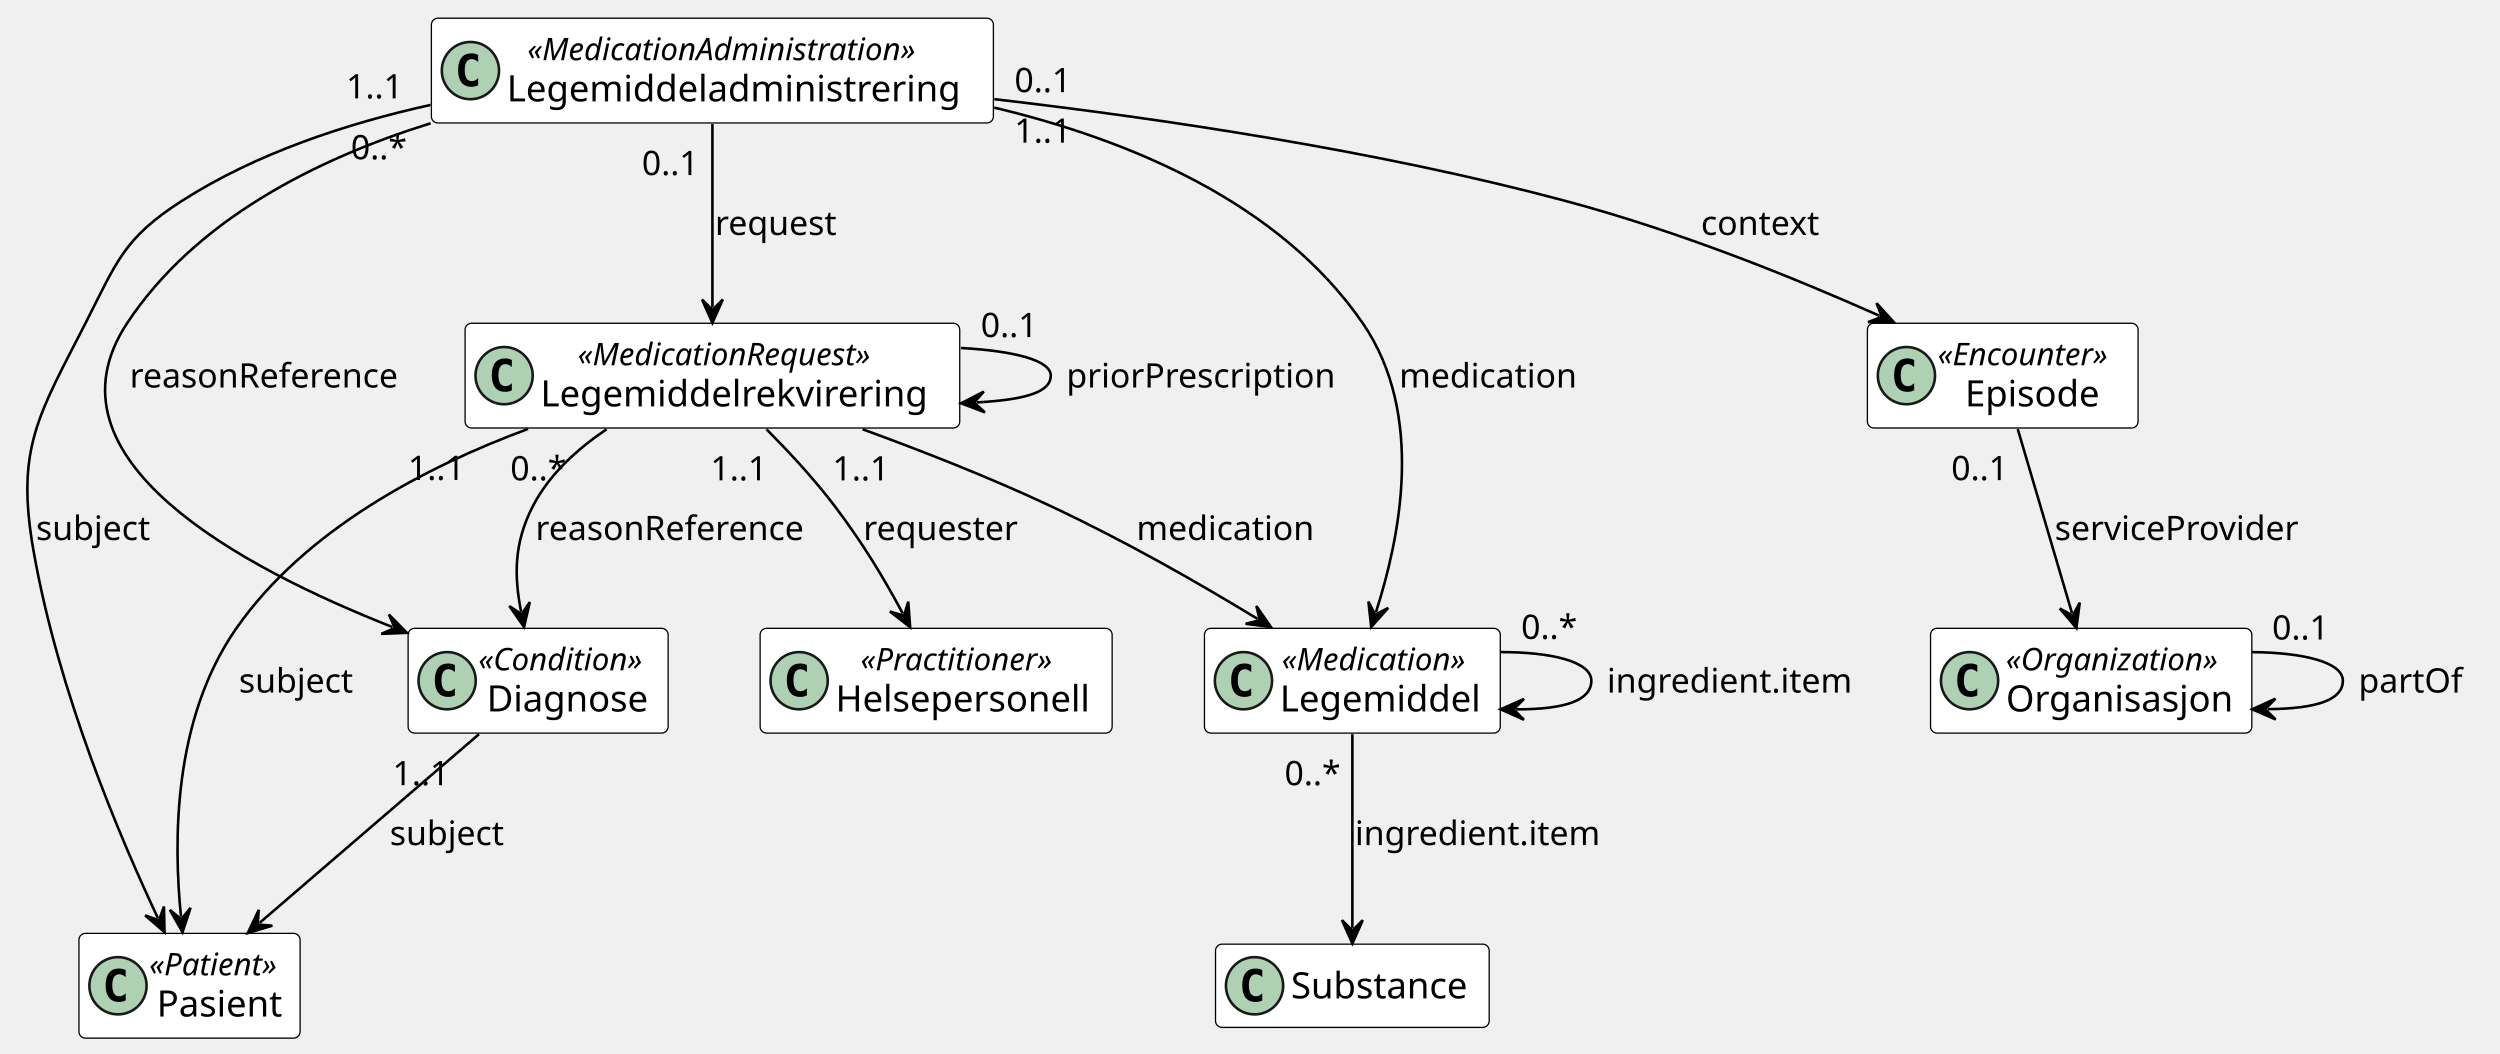
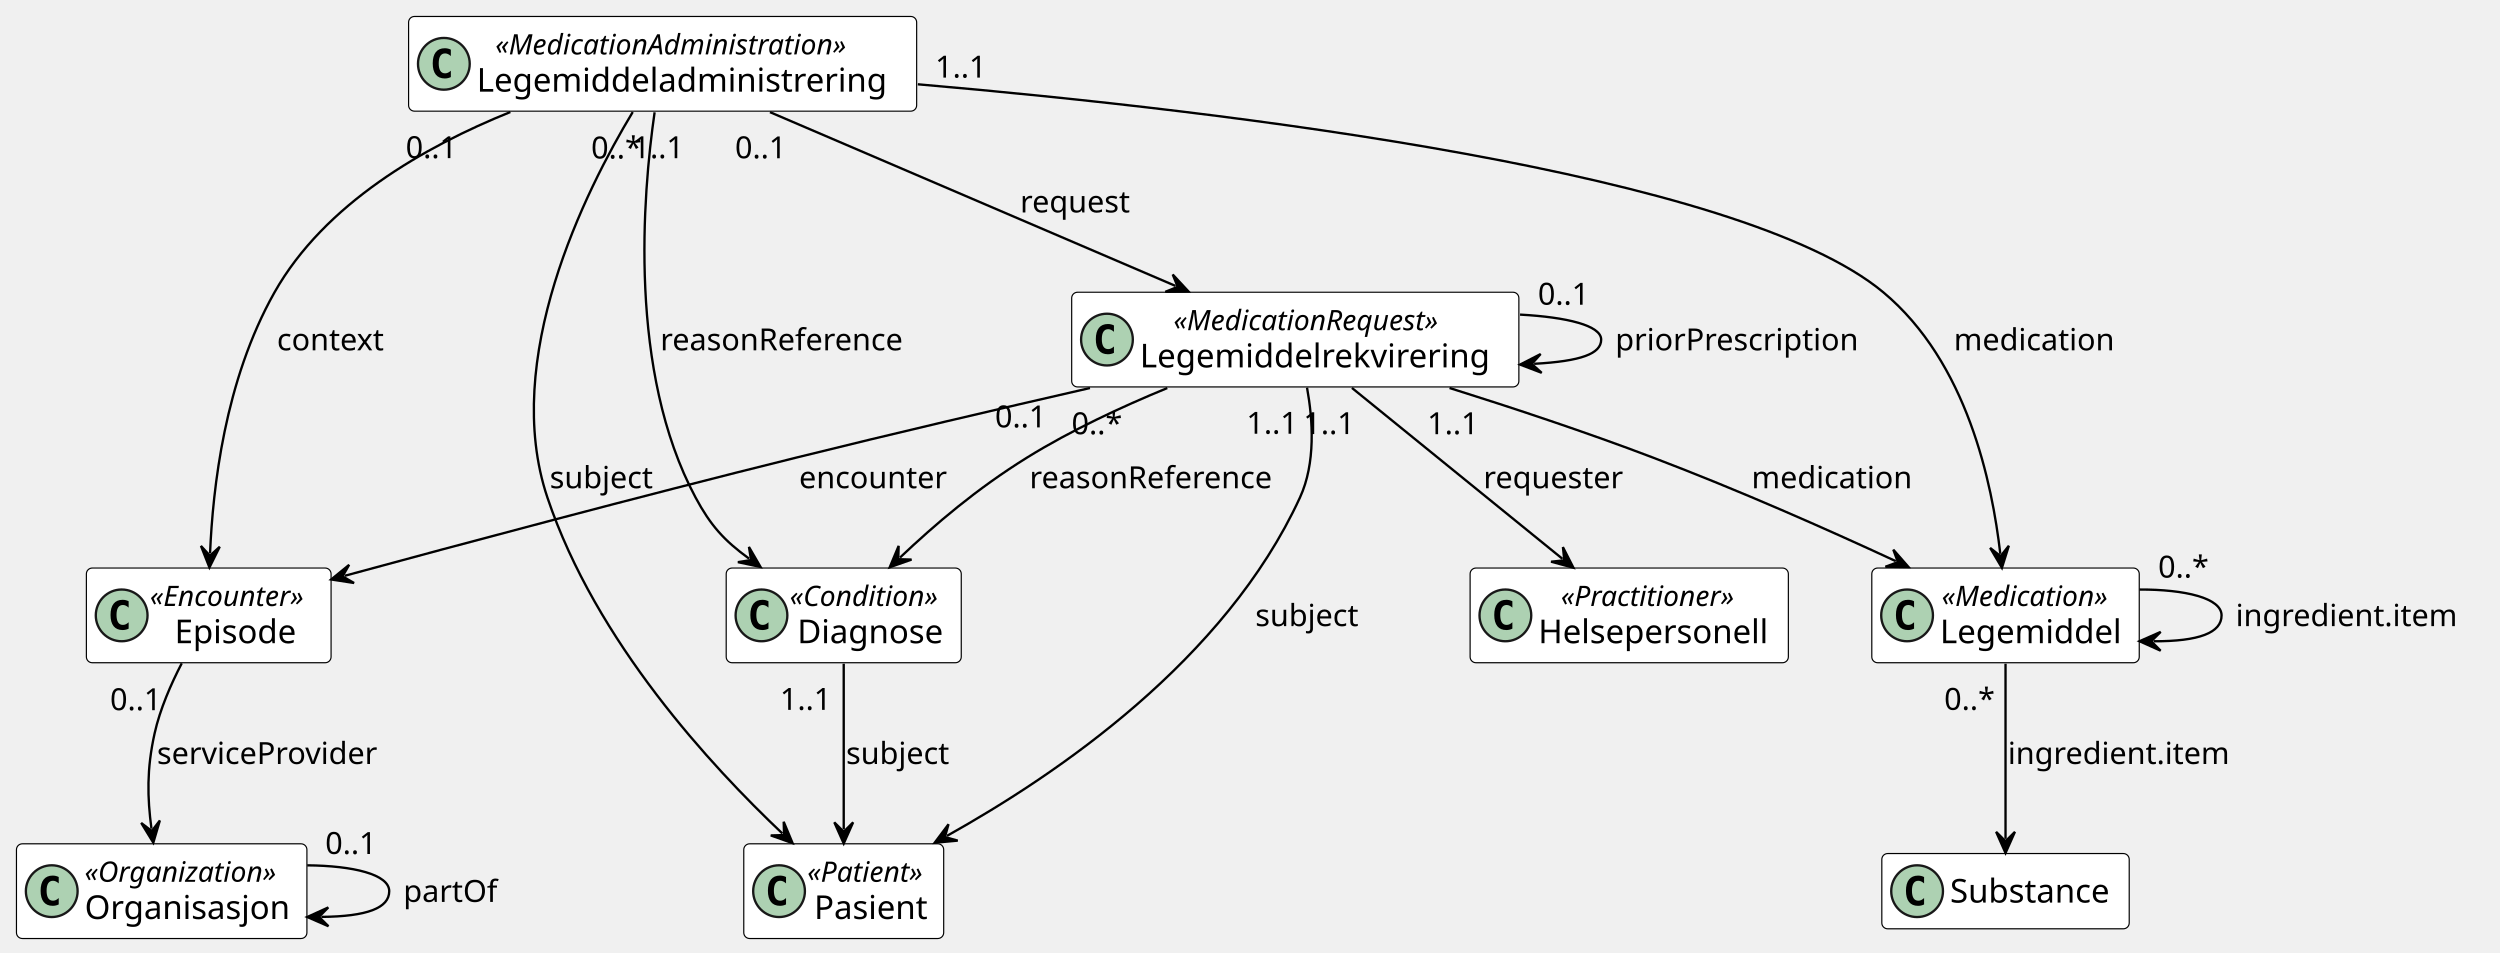
- <svg xmlns="http://www.w3.org/2000/svg" contentStyleType="text/css" data-diagram-type="CLASS" height="405px" preserveAspectRatio="none" style="width:961px;height:405px;background:#FFFFFF;" version="1.1" viewBox="0 0 961 405" width="961px" zoomAndPan="magnify">
+ <svg xmlns="http://www.w3.org/2000/svg" contentStyleType="text/css" data-diagram-type="CLASS" height="405px" preserveAspectRatio="none" style="width:1063px;height:405px;background:#FFFFFF;" version="1.1" viewBox="0 0 1063 405" width="1063px" zoomAndPan="magnify">
  <defs />
  <g>
    <g class="entity" data-entity="Diagnose" data-source-line="8" data-uid="ent0002" id="entity_Diagnose">
-       <rect fill="#FFFFFF" height="40.266" rx="2.5" ry="2.5" style="stroke:#000000;stroke-width:0.5;" width="99.947" x="156.88" y="241.53" />
-       <ellipse cx="171.88" cy="261.663" fill="#ADD1B2" rx="11" ry="11" style="stroke:#181818;stroke-width:1;" />
-       <path d="M174.849,267.303 Q174.271,267.6 173.63,267.741 Q172.989,267.897 172.286,267.897 Q169.786,267.897 168.458,266.257 Q167.146,264.6 167.146,261.475 Q167.146,258.35 168.458,256.694 Q169.786,255.038 172.286,255.038 Q172.989,255.038 173.63,255.194 Q174.286,255.35 174.849,255.647 L174.849,258.366 Q174.224,257.788 173.63,257.522 Q173.036,257.241 172.411,257.241 Q171.067,257.241 170.38,258.319 Q169.692,259.382 169.692,261.475 Q169.692,263.569 170.38,264.647 Q171.067,265.71 172.411,265.71 Q173.036,265.71 173.63,265.444 Q174.224,265.163 174.849,264.585 L174.849,267.303 Z " fill="#000000" />
-       <text fill="#000000" font-family="sans-serif" font-size="12" font-style="italic" lengthAdjust="spacing" textLength="71.947" x="183.88" y="257.669">«Condition»</text>
-       <text fill="#000000" font-family="sans-serif" font-size="14" lengthAdjust="spacing" textLength="65.481" x="187.113" y="273.494">Diagnose</text>
+       <rect fill="#FFFFFF" height="40.266" rx="2.5" ry="2.5" style="stroke:#000000;stroke-width:0.5;" width="99.947" x="308.78" y="241.53" />
+       <ellipse cx="323.78" cy="261.663" fill="#ADD1B2" rx="11" ry="11" style="stroke:#181818;stroke-width:1;" />
+       <path d="M326.749,267.303 Q326.171,267.6 325.53,267.741 Q324.889,267.897 324.186,267.897 Q321.686,267.897 320.358,266.257 Q319.046,264.6 319.046,261.475 Q319.046,258.35 320.358,256.694 Q321.686,255.038 324.186,255.038 Q324.889,255.038 325.53,255.194 Q326.186,255.35 326.749,255.647 L326.749,258.366 Q326.124,257.788 325.53,257.522 Q324.936,257.241 324.311,257.241 Q322.967,257.241 322.28,258.319 Q321.592,259.382 321.592,261.475 Q321.592,263.569 322.28,264.647 Q322.967,265.71 324.311,265.71 Q324.936,265.71 325.53,265.444 Q326.124,265.163 326.749,264.585 L326.749,267.303 Z " fill="#000000" />
+       <text fill="#000000" font-family="sans-serif" font-size="12" font-style="italic" lengthAdjust="spacing" textLength="71.947" x="335.78" y="257.669">«Condition»</text>
+       <text fill="#000000" font-family="sans-serif" font-size="14" lengthAdjust="spacing" textLength="65.481" x="339.013" y="273.494">Diagnose</text>
    </g>
    <g class="entity" data-entity="Episode" data-source-line="9" data-uid="ent0003" id="entity_Episode">
-       <rect fill="#FFFFFF" height="40.266" rx="2.5" ry="2.5" style="stroke:#000000;stroke-width:0.5;" width="104.043" x="717.83" y="124.26" />
-       <ellipse cx="732.83" cy="144.393" fill="#ADD1B2" rx="11" ry="11" style="stroke:#181818;stroke-width:1;" />
-       <path d="M735.799,150.033 Q735.221,150.33 734.58,150.471 Q733.939,150.627 733.236,150.627 Q730.736,150.627 729.408,148.987 Q728.096,147.33 728.096,144.205 Q728.096,141.08 729.408,139.424 Q730.736,137.768 733.236,137.768 Q733.939,137.768 734.58,137.924 Q735.236,138.08 735.799,138.377 L735.799,141.096 Q735.174,140.518 734.58,140.252 Q733.986,139.971 733.361,139.971 Q732.018,139.971 731.33,141.049 Q730.643,142.112 730.643,144.205 Q730.643,146.299 731.33,147.377 Q732.018,148.44 733.361,148.44 Q733.986,148.44 734.58,148.174 Q735.174,147.893 735.799,147.315 L735.799,150.033 Z " fill="#000000" />
-       <text fill="#000000" font-family="sans-serif" font-size="12" font-style="italic" lengthAdjust="spacing" textLength="76.043" x="744.83" y="140.399">«Encounter»</text>
-       <text fill="#000000" font-family="sans-serif" font-size="14" lengthAdjust="spacing" textLength="54.981" x="755.361" y="156.224">Episode</text>
+       <rect fill="#FFFFFF" height="40.266" rx="2.5" ry="2.5" style="stroke:#000000;stroke-width:0.5;" width="104.043" x="36.73" y="241.53" />
+       <ellipse cx="51.73" cy="261.663" fill="#ADD1B2" rx="11" ry="11" style="stroke:#181818;stroke-width:1;" />
+       <path d="M54.699,267.303 Q54.121,267.6 53.48,267.741 Q52.839,267.897 52.136,267.897 Q49.636,267.897 48.308,266.257 Q46.996,264.6 46.996,261.475 Q46.996,258.35 48.308,256.694 Q49.636,255.038 52.136,255.038 Q52.839,255.038 53.48,255.194 Q54.136,255.35 54.699,255.647 L54.699,258.366 Q54.074,257.788 53.48,257.522 Q52.886,257.241 52.261,257.241 Q50.917,257.241 50.23,258.319 Q49.542,259.382 49.542,261.475 Q49.542,263.569 50.23,264.647 Q50.917,265.71 52.261,265.71 Q52.886,265.71 53.48,265.444 Q54.074,265.163 54.699,264.585 L54.699,267.303 Z " fill="#000000" />
+       <text fill="#000000" font-family="sans-serif" font-size="12" font-style="italic" lengthAdjust="spacing" textLength="76.043" x="63.73" y="257.669">«Encounter»</text>
+       <text fill="#000000" font-family="sans-serif" font-size="14" lengthAdjust="spacing" textLength="54.981" x="74.261" y="273.494">Episode</text>
    </g>
    <g class="entity" data-entity="Helsepersonell" data-source-line="10" data-uid="ent0004" id="entity_Helsepersonell">
-       <rect fill="#FFFFFF" height="40.266" rx="2.5" ry="2.5" style="stroke:#000000;stroke-width:0.5;" width="135.318" x="292.19" y="241.53" />
-       <ellipse cx="307.19" cy="261.663" fill="#ADD1B2" rx="11" ry="11" style="stroke:#181818;stroke-width:1;" />
-       <path d="M310.159,267.303 Q309.581,267.6 308.94,267.741 Q308.299,267.897 307.596,267.897 Q305.096,267.897 303.768,266.257 Q302.456,264.6 302.456,261.475 Q302.456,258.35 303.768,256.694 Q305.096,255.038 307.596,255.038 Q308.299,255.038 308.94,255.194 Q309.596,255.35 310.159,255.647 L310.159,258.366 Q309.534,257.788 308.94,257.522 Q308.346,257.241 307.721,257.241 Q306.377,257.241 305.69,258.319 Q305.002,259.382 305.002,261.475 Q305.002,263.569 305.69,264.647 Q306.377,265.71 307.721,265.71 Q308.346,265.71 308.94,265.444 Q309.534,265.163 310.159,264.585 L310.159,267.303 Z " fill="#000000" />
-       <text fill="#000000" font-family="sans-serif" font-size="12" font-style="italic" lengthAdjust="spacing" textLength="84.147" x="330.776" y="257.669">«Practitioner»</text>
-       <text fill="#000000" font-family="sans-serif" font-size="14" lengthAdjust="spacing" textLength="103.318" x="321.19" y="273.494">Helsepersonell</text>
+       <rect fill="#FFFFFF" height="40.266" rx="2.5" ry="2.5" style="stroke:#000000;stroke-width:0.5;" width="135.318" x="625.09" y="241.53" />
+       <ellipse cx="640.09" cy="261.663" fill="#ADD1B2" rx="11" ry="11" style="stroke:#181818;stroke-width:1;" />
+       <path d="M643.059,267.303 Q642.481,267.6 641.84,267.741 Q641.199,267.897 640.496,267.897 Q637.996,267.897 636.668,266.257 Q635.356,264.6 635.356,261.475 Q635.356,258.35 636.668,256.694 Q637.996,255.038 640.496,255.038 Q641.199,255.038 641.84,255.194 Q642.496,255.35 643.059,255.647 L643.059,258.366 Q642.434,257.788 641.84,257.522 Q641.246,257.241 640.621,257.241 Q639.278,257.241 638.59,258.319 Q637.903,259.382 637.903,261.475 Q637.903,263.569 638.59,264.647 Q639.278,265.71 640.621,265.71 Q641.246,265.71 641.84,265.444 Q642.434,265.163 643.059,264.585 L643.059,267.303 Z " fill="#000000" />
+       <text fill="#000000" font-family="sans-serif" font-size="12" font-style="italic" lengthAdjust="spacing" textLength="84.147" x="663.676" y="257.669">«Practitioner»</text>
+       <text fill="#000000" font-family="sans-serif" font-size="14" lengthAdjust="spacing" textLength="103.318" x="654.09" y="273.494">Helsepersonell</text>
    </g>
    <g class="entity" data-entity="Legemiddel" data-source-line="11" data-uid="ent0005" id="entity_Legemiddel">
-       <rect fill="#FFFFFF" height="40.266" rx="2.5" ry="2.5" style="stroke:#000000;stroke-width:0.5;" width="113.717" x="462.99" y="241.53" />
-       <ellipse cx="477.99" cy="261.663" fill="#ADD1B2" rx="11" ry="11" style="stroke:#181818;stroke-width:1;" />
-       <path d="M480.959,267.303 Q480.381,267.6 479.74,267.741 Q479.099,267.897 478.396,267.897 Q475.896,267.897 474.568,266.257 Q473.256,264.6 473.256,261.475 Q473.256,258.35 474.568,256.694 Q475.896,255.038 478.396,255.038 Q479.099,255.038 479.74,255.194 Q480.396,255.35 480.959,255.647 L480.959,258.366 Q480.334,257.788 479.74,257.522 Q479.146,257.241 478.521,257.241 Q477.178,257.241 476.49,258.319 Q475.803,259.382 475.803,261.475 Q475.803,263.569 476.49,264.647 Q477.178,265.71 478.521,265.71 Q479.146,265.71 479.74,265.444 Q480.334,265.163 480.959,264.585 L480.959,267.303 Z " fill="#000000" />
-       <text fill="#000000" font-family="sans-serif" font-size="12" font-style="italic" lengthAdjust="spacing" textLength="80.309" x="492.694" y="257.669">«Medication»</text>
-       <text fill="#000000" font-family="sans-serif" font-size="14" lengthAdjust="spacing" textLength="81.717" x="491.99" y="273.494">Legemiddel</text>
+       <rect fill="#FFFFFF" height="40.266" rx="2.5" ry="2.5" style="stroke:#000000;stroke-width:0.5;" width="113.717" x="795.89" y="241.53" />
+       <ellipse cx="810.89" cy="261.663" fill="#ADD1B2" rx="11" ry="11" style="stroke:#181818;stroke-width:1;" />
+       <path d="M813.859,267.303 Q813.281,267.6 812.64,267.741 Q811.999,267.897 811.296,267.897 Q808.796,267.897 807.468,266.257 Q806.156,264.6 806.156,261.475 Q806.156,258.35 807.468,256.694 Q808.796,255.038 811.296,255.038 Q811.999,255.038 812.64,255.194 Q813.296,255.35 813.859,255.647 L813.859,258.366 Q813.234,257.788 812.64,257.522 Q812.046,257.241 811.421,257.241 Q810.077,257.241 809.39,258.319 Q808.702,259.382 808.702,261.475 Q808.702,263.569 809.39,264.647 Q810.077,265.71 811.421,265.71 Q812.046,265.71 812.64,265.444 Q813.234,265.163 813.859,264.585 L813.859,267.303 Z " fill="#000000" />
+       <text fill="#000000" font-family="sans-serif" font-size="12" font-style="italic" lengthAdjust="spacing" textLength="80.309" x="825.594" y="257.669">«Medication»</text>
+       <text fill="#000000" font-family="sans-serif" font-size="14" lengthAdjust="spacing" textLength="81.717" x="824.89" y="273.494">Legemiddel</text>
    </g>
    <g class="entity" data-entity="Legemiddeladministrering" data-source-line="12" data-uid="ent0006" id="entity_Legemiddeladministrering">
-       <rect fill="#FFFFFF" height="40.266" rx="2.5" ry="2.5" style="stroke:#000000;stroke-width:0.5;" width="216.03" x="165.83" y="7" />
-       <ellipse cx="180.83" cy="27.133" fill="#ADD1B2" rx="11" ry="11" style="stroke:#181818;stroke-width:1;" />
-       <path d="M183.799,32.773 Q183.221,33.07 182.58,33.211 Q181.939,33.367 181.236,33.367 Q178.736,33.367 177.408,31.727 Q176.096,30.07 176.096,26.945 Q176.096,23.82 177.408,22.164 Q178.736,20.508 181.236,20.508 Q181.939,20.508 182.58,20.664 Q183.236,20.82 183.799,21.117 L183.799,23.836 Q183.174,23.258 182.58,22.992 Q181.986,22.711 181.361,22.711 Q180.018,22.711 179.33,23.789 Q178.643,24.852 178.643,26.945 Q178.643,29.039 179.33,30.117 Q180.018,31.18 181.361,31.18 Q181.986,31.18 182.58,30.914 Q183.174,30.633 183.799,30.055 L183.799,32.773 Z " fill="#000000" />
-       <text fill="#000000" font-family="sans-serif" font-size="12" font-style="italic" lengthAdjust="spacing" textLength="168.328" x="202.681" y="23.139">«MedicationAdministration»</text>
-       <text fill="#000000" font-family="sans-serif" font-size="14" lengthAdjust="spacing" textLength="184.03" x="194.83" y="38.964">Legemiddeladministrering</text>
+       <rect fill="#FFFFFF" height="40.266" rx="2.5" ry="2.5" style="stroke:#000000;stroke-width:0.5;" width="216.03" x="173.73" y="7" />
+       <ellipse cx="188.73" cy="27.133" fill="#ADD1B2" rx="11" ry="11" style="stroke:#181818;stroke-width:1;" />
+       <path d="M191.699,32.773 Q191.121,33.07 190.48,33.211 Q189.839,33.367 189.136,33.367 Q186.636,33.367 185.308,31.727 Q183.996,30.07 183.996,26.945 Q183.996,23.82 185.308,22.164 Q186.636,20.508 189.136,20.508 Q189.839,20.508 190.48,20.664 Q191.136,20.82 191.699,21.117 L191.699,23.836 Q191.074,23.258 190.48,22.992 Q189.886,22.711 189.261,22.711 Q187.917,22.711 187.23,23.789 Q186.542,24.852 186.542,26.945 Q186.542,29.039 187.23,30.117 Q187.917,31.18 189.261,31.18 Q189.886,31.18 190.48,30.914 Q191.074,30.633 191.699,30.055 L191.699,32.773 Z " fill="#000000" />
+       <text fill="#000000" font-family="sans-serif" font-size="12" font-style="italic" lengthAdjust="spacing" textLength="168.328" x="210.581" y="23.139">«MedicationAdministration»</text>
+       <text fill="#000000" font-family="sans-serif" font-size="14" lengthAdjust="spacing" textLength="184.03" x="202.73" y="38.964">Legemiddeladministrering</text>
    </g>
    <g class="entity" data-entity="Legemiddelrekvirering" data-source-line="13" data-uid="ent0007" id="entity_Legemiddelrekvirering">
-       <rect fill="#FFFFFF" height="40.266" rx="2.5" ry="2.5" style="stroke:#000000;stroke-width:0.5;" width="190.143" x="178.78" y="124.26" />
-       <ellipse cx="193.78" cy="144.393" fill="#ADD1B2" rx="11" ry="11" style="stroke:#181818;stroke-width:1;" />
-       <path d="M196.749,150.033 Q196.171,150.33 195.53,150.471 Q194.889,150.627 194.186,150.627 Q191.686,150.627 190.358,148.987 Q189.046,147.33 189.046,144.205 Q189.046,141.08 190.358,139.424 Q191.686,137.768 194.186,137.768 Q194.889,137.768 195.53,137.924 Q196.186,138.08 196.749,138.377 L196.749,141.096 Q196.124,140.518 195.53,140.252 Q194.936,139.971 194.311,139.971 Q192.968,139.971 192.28,141.049 Q191.593,142.112 191.593,144.205 Q191.593,146.299 192.28,147.377 Q192.968,148.44 194.311,148.44 Q194.936,148.44 195.53,148.174 Q196.124,147.893 196.749,147.315 L196.749,150.033 Z " fill="#000000" />
-       <text fill="#000000" font-family="sans-serif" font-size="12" font-style="italic" lengthAdjust="spacing" textLength="129.592" x="222.055" y="140.399">«MedicationRequest»</text>
-       <text fill="#000000" font-family="sans-serif" font-size="14" lengthAdjust="spacing" textLength="158.143" x="207.78" y="156.224">Legemiddelrekvirering</text>
+       <rect fill="#FFFFFF" height="40.266" rx="2.5" ry="2.5" style="stroke:#000000;stroke-width:0.5;" width="190.143" x="455.68" y="124.26" />
+       <ellipse cx="470.68" cy="144.393" fill="#ADD1B2" rx="11" ry="11" style="stroke:#181818;stroke-width:1;" />
+       <path d="M473.649,150.033 Q473.071,150.33 472.43,150.471 Q471.789,150.627 471.086,150.627 Q468.586,150.627 467.258,148.987 Q465.946,147.33 465.946,144.205 Q465.946,141.08 467.258,139.424 Q468.586,137.768 471.086,137.768 Q471.789,137.768 472.43,137.924 Q473.086,138.08 473.649,138.377 L473.649,141.096 Q473.024,140.518 472.43,140.252 Q471.836,139.971 471.211,139.971 Q469.868,139.971 469.18,141.049 Q468.493,142.112 468.493,144.205 Q468.493,146.299 469.18,147.377 Q469.868,148.44 471.211,148.44 Q471.836,148.44 472.43,148.174 Q473.024,147.893 473.649,147.315 L473.649,150.033 Z " fill="#000000" />
+       <text fill="#000000" font-family="sans-serif" font-size="12" font-style="italic" lengthAdjust="spacing" textLength="129.592" x="498.955" y="140.399">«MedicationRequest»</text>
+       <text fill="#000000" font-family="sans-serif" font-size="14" lengthAdjust="spacing" textLength="158.143" x="484.68" y="156.224">Legemiddelrekvirering</text>
    </g>
    <g class="entity" data-entity="Organisasjon" data-source-line="14" data-uid="ent0008" id="entity_Organisasjon">
-       <rect fill="#FFFFFF" height="40.266" rx="2.5" ry="2.5" style="stroke:#000000;stroke-width:0.5;" width="123.499" x="742.1" y="241.53" />
-       <ellipse cx="757.1" cy="261.663" fill="#ADD1B2" rx="11" ry="11" style="stroke:#181818;stroke-width:1;" />
-       <path d="M760.069,267.303 Q759.491,267.6 758.85,267.741 Q758.209,267.897 757.506,267.897 Q755.006,267.897 753.678,266.257 Q752.366,264.6 752.366,261.475 Q752.366,258.35 753.678,256.694 Q755.006,255.038 757.506,255.038 Q758.209,255.038 758.85,255.194 Q759.506,255.35 760.069,255.647 L760.069,258.366 Q759.444,257.788 758.85,257.522 Q758.256,257.241 757.631,257.241 Q756.288,257.241 755.6,258.319 Q754.913,259.382 754.913,261.475 Q754.913,263.569 755.6,264.647 Q756.288,265.71 757.631,265.71 Q758.256,265.71 758.85,265.444 Q759.444,265.163 760.069,264.585 L760.069,267.303 Z " fill="#000000" />
-       <text fill="#000000" font-family="sans-serif" font-size="12" font-style="italic" lengthAdjust="spacing" textLength="91.611" x="771.044" y="257.669">«Organization»</text>
-       <text fill="#000000" font-family="sans-serif" font-size="14" lengthAdjust="spacing" textLength="91.499" x="771.1" y="273.494">Organisasjon</text>
+       <rect fill="#FFFFFF" height="40.266" rx="2.5" ry="2.5" style="stroke:#000000;stroke-width:0.5;" width="123.499" x="7" y="358.79" />
+       <ellipse cx="22" cy="378.923" fill="#ADD1B2" rx="11" ry="11" style="stroke:#181818;stroke-width:1;" />
+       <path d="M24.969,384.563 Q24.391,384.86 23.75,385.001 Q23.109,385.157 22.406,385.157 Q19.906,385.157 18.578,383.517 Q17.266,381.86 17.266,378.735 Q17.266,375.61 18.578,373.954 Q19.906,372.298 22.406,372.298 Q23.109,372.298 23.75,372.454 Q24.406,372.61 24.969,372.907 L24.969,375.626 Q24.344,375.048 23.75,374.782 Q23.156,374.501 22.531,374.501 Q21.188,374.501 20.5,375.579 Q19.812,376.642 19.812,378.735 Q19.812,380.829 20.5,381.907 Q21.188,382.97 22.531,382.97 Q23.156,382.97 23.75,382.704 Q24.344,382.423 24.969,381.845 L24.969,384.563 Z " fill="#000000" />
+       <text fill="#000000" font-family="sans-serif" font-size="12" font-style="italic" lengthAdjust="spacing" textLength="91.611" x="35.944" y="374.929">«Organization»</text>
+       <text fill="#000000" font-family="sans-serif" font-size="14" lengthAdjust="spacing" textLength="91.499" x="36" y="390.754">Organisasjon</text>
    </g>
    <g class="entity" data-entity="Pasient" data-source-line="15" data-uid="ent0009" id="entity_Pasient">
-       <rect fill="#FFFFFF" height="40.266" rx="2.5" ry="2.5" style="stroke:#000000;stroke-width:0.5;" width="85.006" x="30.35" y="358.79" />
-       <ellipse cx="45.35" cy="378.923" fill="#ADD1B2" rx="11" ry="11" style="stroke:#181818;stroke-width:1;" />
-       <path d="M48.319,384.563 Q47.741,384.86 47.1,385.001 Q46.459,385.157 45.756,385.157 Q43.256,385.157 41.928,383.517 Q40.616,381.86 40.616,378.735 Q40.616,375.61 41.928,373.954 Q43.256,372.298 45.756,372.298 Q46.459,372.298 47.1,372.454 Q47.756,372.61 48.319,372.907 L48.319,375.626 Q47.694,375.048 47.1,374.782 Q46.506,374.501 45.881,374.501 Q44.538,374.501 43.85,375.579 Q43.163,376.642 43.163,378.735 Q43.163,380.829 43.85,381.907 Q44.538,382.97 45.881,382.97 Q46.506,382.97 47.1,382.704 Q47.694,382.423 48.319,381.845 L48.319,384.563 Z " fill="#000000" />
-       <text fill="#000000" font-family="sans-serif" font-size="12" font-style="italic" lengthAdjust="spacing" textLength="57.006" x="57.35" y="374.929">«Patient»</text>
-       <text fill="#000000" font-family="sans-serif" font-size="14" lengthAdjust="spacing" textLength="51.181" x="60.263" y="390.754">Pasient</text>
+       <rect fill="#FFFFFF" height="40.266" rx="2.5" ry="2.5" style="stroke:#000000;stroke-width:0.5;" width="85.006" x="316.25" y="358.79" />
+       <ellipse cx="331.25" cy="378.923" fill="#ADD1B2" rx="11" ry="11" style="stroke:#181818;stroke-width:1;" />
+       <path d="M334.219,384.563 Q333.641,384.86 333,385.001 Q332.359,385.157 331.656,385.157 Q329.156,385.157 327.828,383.517 Q326.516,381.86 326.516,378.735 Q326.516,375.61 327.828,373.954 Q329.156,372.298 331.656,372.298 Q332.359,372.298 333,372.454 Q333.656,372.61 334.219,372.907 L334.219,375.626 Q333.594,375.048 333,374.782 Q332.406,374.501 331.781,374.501 Q330.438,374.501 329.75,375.579 Q329.062,376.642 329.062,378.735 Q329.062,380.829 329.75,381.907 Q330.438,382.97 331.781,382.97 Q332.406,382.97 333,382.704 Q333.594,382.423 334.219,381.845 L334.219,384.563 Z " fill="#000000" />
+       <text fill="#000000" font-family="sans-serif" font-size="12" font-style="italic" lengthAdjust="spacing" textLength="57.006" x="343.25" y="374.929">«Patient»</text>
+       <text fill="#000000" font-family="sans-serif" font-size="14" lengthAdjust="spacing" textLength="51.181" x="346.163" y="390.754">Pasient</text>
    </g>
    <g class="entity" data-entity="Substance" data-source-line="16" data-uid="ent0010" id="entity_Substance">
-       <rect fill="#FFFFFF" height="32" rx="2.5" ry="2.5" style="stroke:#000000;stroke-width:0.5;" width="105.192" x="467.25" y="362.93" />
-       <ellipse cx="482.25" cy="378.93" fill="#ADD1B2" rx="11" ry="11" style="stroke:#181818;stroke-width:1;" />
-       <path d="M485.219,384.571 Q484.641,384.868 484,385.008 Q483.359,385.164 482.656,385.164 Q480.156,385.164 478.828,383.524 Q477.516,381.868 477.516,378.743 Q477.516,375.618 478.828,373.961 Q480.156,372.305 482.656,372.305 Q483.359,372.305 484,372.461 Q484.656,372.618 485.219,372.914 L485.219,375.633 Q484.594,375.055 484,374.789 Q483.406,374.508 482.781,374.508 Q481.438,374.508 480.75,375.586 Q480.062,376.649 480.062,378.743 Q480.062,380.836 480.75,381.914 Q481.438,382.977 482.781,382.977 Q483.406,382.977 484,382.711 Q484.594,382.43 485.219,381.852 L485.219,384.571 Z " fill="#000000" />
-       <text fill="#000000" font-family="sans-serif" font-size="14" lengthAdjust="spacing" textLength="73.192" x="496.25" y="383.777">Substance</text>
+       <rect fill="#FFFFFF" height="32" rx="2.5" ry="2.5" style="stroke:#000000;stroke-width:0.5;" width="105.192" x="800.15" y="362.93" />
+       <ellipse cx="815.15" cy="378.93" fill="#ADD1B2" rx="11" ry="11" style="stroke:#181818;stroke-width:1;" />
+       <path d="M818.119,384.571 Q817.541,384.868 816.9,385.008 Q816.259,385.164 815.556,385.164 Q813.056,385.164 811.728,383.524 Q810.416,381.868 810.416,378.743 Q810.416,375.618 811.728,373.961 Q813.056,372.305 815.556,372.305 Q816.259,372.305 816.9,372.461 Q817.556,372.618 818.119,372.914 L818.119,375.633 Q817.494,375.055 816.9,374.789 Q816.306,374.508 815.681,374.508 Q814.337,374.508 813.65,375.586 Q812.962,376.649 812.962,378.743 Q812.962,380.836 813.65,381.914 Q814.337,382.977 815.681,382.977 Q816.306,382.977 816.9,382.711 Q817.494,382.43 818.119,381.852 L818.119,384.571 Z " fill="#000000" />
+       <text fill="#000000" font-family="sans-serif" font-size="14" lengthAdjust="spacing" textLength="73.192" x="829.15" y="383.777">Substance</text>
    </g>
    <g class="link" data-entity-1="Diagnose" data-entity-2="Pasient" data-source-line="18" data-uid="lnk11" id="link_Diagnose_Pasient">
-       <path codeLine="18" d="M184.12,282.21 C159.33,303.54 124.448,333.537 99.798,354.747 " fill="none" id="Diagnose-to-Pasient" style="stroke:#000000;stroke-width:1;" />
-       <polygon fill="#000000" points="95.25,358.66,104.681,355.822,99.04,355.399,99.463,349.758,95.25,358.66" style="stroke:#000000;stroke-width:1;" />
-       <text fill="#000000" font-family="sans-serif" font-size="13" lengthAdjust="spacing" textLength="47.119" x="149.85" y="324.857">subject</text>
-       <text fill="#000000" font-family="sans-serif" font-size="13" lengthAdjust="spacing" textLength="24.807" x="150.894" y="301.832">1..1</text>
+       <path codeLine="18" d="M358.75,282.21 C358.75,303.54 358.75,331.45 358.75,352.66 " fill="none" id="Diagnose-to-Pasient" style="stroke:#000000;stroke-width:1;" />
+       <polygon fill="#000000" points="358.75,358.66,362.75,349.66,358.75,353.66,354.75,349.66,358.75,358.66" style="stroke:#000000;stroke-width:1;" />
+       <text fill="#000000" font-family="sans-serif" font-size="13" lengthAdjust="spacing" textLength="47.119" x="359.75" y="324.857">subject</text>
+       <text fill="#000000" font-family="sans-serif" font-size="13" lengthAdjust="spacing" textLength="24.807" x="331.632" y="301.832">1..1</text>
    </g>
    <g class="link" data-entity-1="Episode" data-entity-2="Organisasjon" data-source-line="19" data-uid="lnk12" id="link_Episode_Organisasjon">
-       <path codeLine="19" d="M775.62,164.95 C781.91,186.27 790.212,214.435 796.472,235.645 " fill="none" id="Episode-to-Organisasjon" style="stroke:#000000;stroke-width:1;" />
-       <polygon fill="#000000" points="798.17,241.4,799.459,231.636,796.755,236.605,791.786,233.9,798.17,241.4" style="stroke:#000000;stroke-width:1;" />
-       <text fill="#000000" font-family="sans-serif" font-size="13" lengthAdjust="spacing" textLength="100.604" x="789.85" y="207.597">serviceProvider</text>
-       <text fill="#000000" font-family="sans-serif" font-size="13" lengthAdjust="spacing" textLength="24.807" x="750.054" y="184.575">0..1</text>
+       <path codeLine="19" d="M77.28,282.04 C72.73,290.81 68.04,301.5 65.75,311.79 C62.33,327.16 62.642,339.072 64.402,352.362 " fill="none" id="Episode-to-Organisasjon" style="stroke:#000000;stroke-width:1;" />
+       <polygon fill="#000000" points="65.19,358.31,67.974,348.863,64.534,353.353,60.043,349.913,65.19,358.31" style="stroke:#000000;stroke-width:1;" />
+       <text fill="#000000" font-family="sans-serif" font-size="13" lengthAdjust="spacing" textLength="100.604" x="66.75" y="324.857">serviceProvider</text>
+       <text fill="#000000" font-family="sans-serif" font-size="13" lengthAdjust="spacing" textLength="24.807" x="46.792" y="301.966">0..1</text>
    </g>
    <g class="link" data-entity-1="Legemiddel" data-entity-2="Substance" data-source-line="20" data-uid="lnk13" id="link_Legemiddel_Substance">
-       <path codeLine="20" d="M519.85,282.21 C519.85,304.95 519.85,336 519.85,356.7 " fill="none" id="Legemiddel-to-Substance" style="stroke:#000000;stroke-width:1;" />
-       <polygon fill="#000000" points="519.85,362.7,523.85,353.7,519.85,357.7,515.85,353.7,519.85,362.7" style="stroke:#000000;stroke-width:1;" />
-       <text fill="#000000" font-family="sans-serif" font-size="13" lengthAdjust="spacing" textLength="100.147" x="520.85" y="324.857">ingredient.item</text>
-       <text fill="#000000" font-family="sans-serif" font-size="13" lengthAdjust="spacing" textLength="23.036" x="493.765" y="301.832">0..*</text>
+       <path codeLine="20" d="M852.75,282.21 C852.75,304.95 852.75,336 852.75,356.7 " fill="none" id="Legemiddel-to-Substance" style="stroke:#000000;stroke-width:1;" />
+       <polygon fill="#000000" points="852.75,362.7,856.75,353.7,852.75,357.7,848.75,353.7,852.75,362.7" style="stroke:#000000;stroke-width:1;" />
+       <text fill="#000000" font-family="sans-serif" font-size="13" lengthAdjust="spacing" textLength="100.147" x="853.75" y="324.857">ingredient.item</text>
+       <text fill="#000000" font-family="sans-serif" font-size="13" lengthAdjust="spacing" textLength="23.036" x="826.665" y="301.832">0..*</text>
    </g>
    <g class="link" data-entity-1="Legemiddel" data-entity-2="Legemiddel" data-source-line="21" data-uid="lnk14" id="link_Legemiddel_Legemiddel">
-       <path codeLine="21" d="M576.81,250.67 C596.16,250.61 611.71,254.28 611.71,261.66 C611.71,269.05 602.16,272.729 582.81,272.669 " fill="none" id="Legemiddel-to-Legemiddel" style="stroke:#000000;stroke-width:1;" />
-       <polygon fill="#000000" points="576.81,272.65,585.798,276.678,581.81,272.666,585.822,268.678,576.81,272.65" style="stroke:#000000;stroke-width:1;" />
-       <text fill="#000000" font-family="sans-serif" font-size="13" lengthAdjust="spacing" textLength="100.147" x="617.71" y="266.227">ingredient.item</text>
-       <text fill="#000000" font-family="sans-serif" font-size="13" lengthAdjust="spacing" textLength="23.036" x="584.728" y="245.606">0..*</text>
+       <path codeLine="21" d="M909.71,250.67 C929.06,250.61 944.61,254.28 944.61,261.66 C944.61,269.05 935.06,272.729 915.71,272.669 " fill="none" id="Legemiddel-to-Legemiddel" style="stroke:#000000;stroke-width:1;" />
+       <polygon fill="#000000" points="909.71,272.65,918.698,276.678,914.71,272.666,918.722,268.678,909.71,272.65" style="stroke:#000000;stroke-width:1;" />
+       <text fill="#000000" font-family="sans-serif" font-size="13" lengthAdjust="spacing" textLength="100.147" x="950.61" y="266.227">ingredient.item</text>
+       <text fill="#000000" font-family="sans-serif" font-size="13" lengthAdjust="spacing" textLength="23.036" x="917.628" y="245.606">0..*</text>
    </g>
    <g class="link" data-entity-1="Legemiddeladministrering" data-entity-2="Legemiddel" data-source-line="22" data-uid="lnk15" id="link_Legemiddeladministrering_Legemiddel">
-       <path codeLine="22" d="M382.2,41.37 C434.16,53.77 491.93,77.79 523.85,124.26 C547.99,159.41 538.043,206.857 528.913,235.317 " fill="none" id="Legemiddeladministrering-to-Legemiddel" style="stroke:#000000;stroke-width:1;" />
-       <polygon fill="#000000" points="527.08,241.03,533.638,233.682,528.607,236.269,526.02,231.238,527.08,241.03" style="stroke:#000000;stroke-width:1;" />
-       <text fill="#000000" font-family="sans-serif" font-size="13" lengthAdjust="spacing" textLength="72.541" x="537.85" y="148.967">medication</text>
-       <text fill="#000000" font-family="sans-serif" font-size="13" lengthAdjust="spacing" textLength="24.807" x="389.936" y="54.834">1..1</text>
+       <path codeLine="22" d="M390.26,35.84 C523.63,47.38 739.77,73.44 800.75,124.26 C836.57,154.12 847.071,205.56 850.531,235.49 " fill="none" id="Legemiddeladministrering-to-Legemiddel" style="stroke:#000000;stroke-width:1;" />
+       <polygon fill="#000000" points="851.22,241.45,854.16,232.05,850.646,236.483,846.213,232.969,851.22,241.45" style="stroke:#000000;stroke-width:1;" />
+       <text fill="#000000" font-family="sans-serif" font-size="13" lengthAdjust="spacing" textLength="72.541" x="830.75" y="148.967">medication</text>
+       <text fill="#000000" font-family="sans-serif" font-size="13" lengthAdjust="spacing" textLength="24.807" x="397.628" y="32.984">1..1</text>
    </g>
    <g class="link" data-entity-1="Legemiddeladministrering" data-entity-2="Pasient" data-source-line="23" data-uid="lnk16" id="link_Legemiddeladministrering_Pasient">
-       <path codeLine="23" d="M165.48,40.34 C132.91,47.55 98.29,59.03 69.85,77.26 C47.47,91.61 44.94,100.59 32.85,124.26 C14.75,159.7 6,172.33 12.85,211.53 C22.5,266.74 46.325,322.371 60.685,352.881 " fill="none" id="Legemiddeladministrering-to-Pasient" style="stroke:#000000;stroke-width:1;" />
-       <polygon fill="#000000" points="63.24,358.31,63.026,348.464,61.111,353.786,55.788,351.87,63.24,358.31" style="stroke:#000000;stroke-width:1;" />
-       <text fill="#000000" font-family="sans-serif" font-size="13" lengthAdjust="spacing" textLength="47.119" x="13.85" y="207.597">subject</text>
-       <text fill="#000000" font-family="sans-serif" font-size="13" lengthAdjust="spacing" textLength="24.807" x="133.045" y="37.813">1..1</text>
+       <path codeLine="23" d="M269.04,47.64 C248.69,81.42 213.02,152.79 232.75,211.53 C253.4,273.02 302.424,325.743 332.654,354.384 " fill="none" id="Legemiddeladministrering-to-Pasient" style="stroke:#000000;stroke-width:1;" />
+       <polygon fill="#000000" points="337.01,358.51,333.228,349.416,333.38,355.071,327.726,355.224,337.01,358.51" style="stroke:#000000;stroke-width:1;" />
+       <text fill="#000000" font-family="sans-serif" font-size="13" lengthAdjust="spacing" textLength="47.119" x="233.75" y="207.597">subject</text>
+       <text fill="#000000" font-family="sans-serif" font-size="13" lengthAdjust="spacing" textLength="24.807" x="268.959" y="67.252">1..1</text>
    </g>
    <g class="link" data-entity-1="Legemiddeladministrering" data-entity-2="Episode" data-source-line="24" data-uid="lnk17" id="link_Legemiddeladministrering_Episode">
-       <path codeLine="24" d="M382.21,38.12 C446.74,45.61 529.83,57.96 601.85,77.26 C646.05,89.11 688.997,106.513 722.457,121.383 " fill="none" id="Legemiddeladministrering-to-Episode" style="stroke:#000000;stroke-width:1;" />
-       <polygon fill="#000000" points="727.94,123.82,721.34,116.51,723.371,121.789,718.091,123.82,727.94,123.82" style="stroke:#000000;stroke-width:1;" />
-       <text fill="#000000" font-family="sans-serif" font-size="13" lengthAdjust="spacing" textLength="49.226" x="653.85" y="90.327">context</text>
-       <text fill="#000000" font-family="sans-serif" font-size="13" lengthAdjust="spacing" textLength="24.807" x="389.947" y="35.414">0..1</text>
+       <path codeLine="24" d="M217.01,47.63 C180.5,62.35 138.03,86.6 116.75,124.26 C95.46,161.94 90.51,207.616 89.31,235.296 " fill="none" id="Legemiddeladministrering-to-Episode" style="stroke:#000000;stroke-width:1;" />
+       <polygon fill="#000000" points="89.05,241.29,93.436,232.472,89.267,236.295,85.444,232.125,89.05,241.29" style="stroke:#000000;stroke-width:1;" />
+       <text fill="#000000" font-family="sans-serif" font-size="13" lengthAdjust="spacing" textLength="49.226" x="117.75" y="148.967">context</text>
+       <text fill="#000000" font-family="sans-serif" font-size="13" lengthAdjust="spacing" textLength="24.807" x="172.496" y="67.239">0..1</text>
    </g>
    <g class="link" data-entity-1="Legemiddeladministrering" data-entity-2="Diagnose" data-source-line="25" data-uid="lnk18" id="link_Legemiddeladministrering_Diagnose">
-       <path codeLine="25" d="M165.54,47.38 C121.61,61.09 75.12,84.47 48.85,124.26 C14.41,176.43 92.54,218.016 150.82,241.036 " fill="none" id="Legemiddeladministrering-to-Diagnose" style="stroke:#000000;stroke-width:1;" />
-       <polygon fill="#000000" points="156.4,243.24,149.499,236.213,151.75,241.403,146.56,243.654,156.4,243.24" style="stroke:#000000;stroke-width:1;" />
-       <text fill="#000000" font-family="sans-serif" font-size="13" lengthAdjust="spacing" textLength="110.608" x="49.85" y="148.967">reasonReference</text>
-       <text fill="#000000" font-family="sans-serif" font-size="13" lengthAdjust="spacing" textLength="23.036" x="134.866" y="61.229">0..*</text>
+       <path codeLine="25" d="M278.34,47.75 C273.25,82.94 267.07,158.06 295.75,211.53 C302.11,223.39 307.833,229.787 318.533,237.548 " fill="none" id="Legemiddeladministrering-to-Diagnose" style="stroke:#000000;stroke-width:1;" />
+       <polygon fill="#000000" points="323.39,241.07,318.453,232.548,319.342,238.135,313.756,239.024,323.39,241.07" style="stroke:#000000;stroke-width:1;" />
+       <text fill="#000000" font-family="sans-serif" font-size="13" lengthAdjust="spacing" textLength="110.608" x="280.75" y="148.967">reasonReference</text>
+       <text fill="#000000" font-family="sans-serif" font-size="13" lengthAdjust="spacing" textLength="23.036" x="251.339" y="67.391">0..*</text>
    </g>
    <g class="link" data-entity-1="Legemiddeladministrering" data-entity-2="Legemiddelrekvirering" data-source-line="26" data-uid="lnk19" id="link_Legemiddeladministrering_Legemiddelrekvirering">
-       <path codeLine="26" d="M273.85,47.68 C273.85,69.01 273.85,96.92 273.85,118.13 " fill="none" id="Legemiddeladministrering-to-Legemiddelrekvirering" style="stroke:#000000;stroke-width:1;" />
-       <polygon fill="#000000" points="273.85,124.13,277.85,115.13,273.85,119.13,269.85,115.13,273.85,124.13" style="stroke:#000000;stroke-width:1;" />
-       <text fill="#000000" font-family="sans-serif" font-size="13" lengthAdjust="spacing" textLength="49.702" x="274.85" y="90.327">request</text>
-       <text fill="#000000" font-family="sans-serif" font-size="13" lengthAdjust="spacing" textLength="24.807" x="246.735" y="67.302">0..1</text>
+       <path codeLine="26" d="M327.38,47.68 C377,68.94 450.305,100.357 499.825,121.577 " fill="none" id="Legemiddeladministrering-to-Legemiddelrekvirering" style="stroke:#000000;stroke-width:1;" />
+       <polygon fill="#000000" points="505.34,123.94,498.643,116.719,500.744,121.971,495.492,124.072,505.34,123.94" style="stroke:#000000;stroke-width:1;" />
+       <text fill="#000000" font-family="sans-serif" font-size="13" lengthAdjust="spacing" textLength="49.702" x="433.75" y="90.327">request</text>
+       <text fill="#000000" font-family="sans-serif" font-size="13" lengthAdjust="spacing" textLength="24.807" x="312.528" y="67.302">0..1</text>
    </g>
    <g class="link" data-entity-1="Legemiddelrekvirering" data-entity-2="Legemiddel" data-source-line="27" data-uid="lnk20" id="link_Legemiddelrekvirering_Legemiddel">
-       <path codeLine="27" d="M331.61,165.02 C354.44,173.35 380.71,183.64 403.85,194.53 C433.43,208.44 460.483,223.974 483.433,237.923 " fill="none" id="Legemiddelrekvirering-to-Legemiddel" style="stroke:#000000;stroke-width:1;" />
-       <polygon fill="#000000" points="488.56,241.04,482.947,232.947,484.287,238.443,478.792,239.783,488.56,241.04" style="stroke:#000000;stroke-width:1;" />
-       <text fill="#000000" font-family="sans-serif" font-size="13" lengthAdjust="spacing" textLength="72.541" x="436.85" y="207.597">medication</text>
-       <text fill="#000000" font-family="sans-serif" font-size="13" lengthAdjust="spacing" textLength="24.807" x="320.016" y="184.664">1..1</text>
+       <path codeLine="27" d="M616.35,164.98 C643.33,173.46 674.76,183.87 702.75,194.53 C740.12,208.76 776.205,224.769 806.075,238.599 " fill="none" id="Legemiddelrekvirering-to-Legemiddel" style="stroke:#000000;stroke-width:1;" />
+       <polygon fill="#000000" points="811.52,241.12,805.034,233.709,806.983,239.019,801.672,240.968,811.52,241.12" style="stroke:#000000;stroke-width:1;" />
+       <text fill="#000000" font-family="sans-serif" font-size="13" lengthAdjust="spacing" textLength="72.541" x="744.75" y="207.597">medication</text>
+       <text fill="#000000" font-family="sans-serif" font-size="13" lengthAdjust="spacing" textLength="24.807" x="606.863" y="184.613">1..1</text>
    </g>
    <g class="link" data-entity-1="Legemiddelrekvirering" data-entity-2="Pasient" data-source-line="28" data-uid="lnk21" id="link_Legemiddelrekvirering_Pasient">
-       <path codeLine="28" d="M202.98,164.87 C163.6,179.45 117.34,203.56 90.85,241.53 C66.25,276.79 66.748,323.929 69.568,352.349 " fill="none" id="Legemiddelrekvirering-to-Pasient" style="stroke:#000000;stroke-width:1;" />
-       <polygon fill="#000000" points="70.16,358.32,73.252,348.969,69.666,353.344,65.291,349.759,70.16,358.32" style="stroke:#000000;stroke-width:1;" />
-       <text fill="#000000" font-family="sans-serif" font-size="13" lengthAdjust="spacing" textLength="47.119" x="91.85" y="266.227">subject</text>
-       <text fill="#000000" font-family="sans-serif" font-size="13" lengthAdjust="spacing" textLength="24.807" x="156.817" y="184.474">1..1</text>
+       <path codeLine="28" d="M555.75,164.83 C558.24,178.51 559.47,196.92 552.75,211.53 C520.87,280.87 449.487,329.222 402.647,355.412 " fill="none" id="Legemiddelrekvirering-to-Pasient" style="stroke:#000000;stroke-width:1;" />
+       <polygon fill="#000000" points="397.41,358.34,407.218,357.439,401.774,355.9,403.313,350.456,397.41,358.34" style="stroke:#000000;stroke-width:1;" />
+       <text fill="#000000" font-family="sans-serif" font-size="13" lengthAdjust="spacing" textLength="47.119" x="533.75" y="266.227">subject</text>
+       <text fill="#000000" font-family="sans-serif" font-size="13" lengthAdjust="spacing" textLength="24.807" x="529.977" y="184.423">1..1</text>
    </g>
-     <g class="link" data-entity-1="Legemiddelrekvirering" data-entity-2="Helsepersonell" data-source-line="29" data-uid="lnk22" id="link_Legemiddelrekvirering_Helsepersonell">
-       <path codeLine="29" d="M294.63,165.01 C303.23,173.65 313.01,184.18 320.85,194.53 C332.03,209.3 339.728,222.246 347.027,235.816 " fill="none" id="Legemiddelrekvirering-to-Helsepersonell" style="stroke:#000000;stroke-width:1;" />
-       <polygon fill="#000000" points="349.87,241.1,349.129,231.279,347.501,236.697,342.084,235.069,349.87,241.1" style="stroke:#000000;stroke-width:1;" />
-       <text fill="#000000" font-family="sans-serif" font-size="13" lengthAdjust="spacing" textLength="63.045" x="331.85" y="207.597">requester</text>
-       <text fill="#000000" font-family="sans-serif" font-size="13" lengthAdjust="spacing" textLength="24.807" x="273.098" y="184.651">1..1</text>
+     <g class="link" data-entity-1="Legemiddelrekvirering" data-entity-2="Episode" data-source-line="29" data-uid="lnk22" id="link_Legemiddelrekvirering_Episode">
+       <path codeLine="29" d="M463.45,164.99 C425.12,173.76 379.64,184.39 338.75,194.53 C270.12,211.55 197.1,231.086 146.61,244.816 " fill="none" id="Legemiddelrekvirering-to-Episode" style="stroke:#000000;stroke-width:1;" />
+       <polygon fill="#000000" points="140.82,246.39,150.554,247.888,145.645,245.078,148.455,240.168,140.82,246.39" style="stroke:#000000;stroke-width:1;" />
+       <text fill="#000000" font-family="sans-serif" font-size="13" lengthAdjust="spacing" textLength="66.257" x="339.75" y="207.597">encounter</text>
+       <text fill="#000000" font-family="sans-serif" font-size="13" lengthAdjust="spacing" textLength="24.807" x="423.07" y="181.721">0..1</text>
    </g>
-     <g class="link" data-entity-1="Legemiddelrekvirering" data-entity-2="Diagnose" data-source-line="30" data-uid="lnk23" id="link_Legemiddelrekvirering_Diagnose">
-       <path codeLine="30" d="M233.17,165 C221.94,172.56 211.12,182.37 204.85,194.53 C197.48,208.82 197.625,221.37 200.305,235.15 " fill="none" id="Legemiddelrekvirering-to-Diagnose" style="stroke:#000000;stroke-width:1;" />
-       <polygon fill="#000000" points="201.45,241.04,203.658,231.442,200.495,236.132,195.805,232.969,201.45,241.04" style="stroke:#000000;stroke-width:1;" />
-       <text fill="#000000" font-family="sans-serif" font-size="13" lengthAdjust="spacing" textLength="110.608" x="205.85" y="207.597">reasonReference</text>
-       <text fill="#000000" font-family="sans-serif" font-size="13" lengthAdjust="spacing" textLength="23.036" x="196.151" y="184.638">0..*</text>
+     <g class="link" data-entity-1="Legemiddelrekvirering" data-entity-2="Helsepersonell" data-source-line="30" data-uid="lnk23" id="link_Legemiddelrekvirering_Helsepersonell">
+       <path codeLine="30" d="M574.84,164.95 C601.11,186.27 638.231,216.409 664.361,237.619 " fill="none" id="Legemiddelrekvirering-to-Helsepersonell" style="stroke:#000000;stroke-width:1;" />
+       <polygon fill="#000000" points="669.02,241.4,664.553,232.622,665.138,238.249,659.511,238.834,669.02,241.4" style="stroke:#000000;stroke-width:1;" />
+       <text fill="#000000" font-family="sans-serif" font-size="13" lengthAdjust="spacing" textLength="63.045" x="630.75" y="207.597">requester</text>
+       <text fill="#000000" font-family="sans-serif" font-size="13" lengthAdjust="spacing" textLength="24.807" x="554.197" y="184.575">1..1</text>
    </g>
-     <g class="link" data-entity-1="Legemiddelrekvirering" data-entity-2="Legemiddelrekvirering" data-source-line="31" data-uid="lnk24" id="link_Legemiddelrekvirering_Legemiddelrekvirering">
-       <path codeLine="31" d="M369.42,133.77 C389.47,134.87 403.92,138.41 403.92,144.4 C403.92,150.38 395.461,153.591 375.411,154.691 " fill="none" id="Legemiddelrekvirering-to-Legemiddelrekvirering" style="stroke:#000000;stroke-width:1;" />
-       <polygon fill="#000000" points="369.42,155.02,378.626,158.521,374.413,154.746,378.187,150.533,369.42,155.02" style="stroke:#000000;stroke-width:1;" />
-       <text fill="#000000" font-family="sans-serif" font-size="13" lengthAdjust="spacing" textLength="107.72" x="409.92" y="148.967">priorPrescription</text>
-       <text fill="#000000" font-family="sans-serif" font-size="13" lengthAdjust="spacing" textLength="24.807" x="377.012" y="129.567">0..1</text>
+     <g class="link" data-entity-1="Legemiddelrekvirering" data-entity-2="Diagnose" data-source-line="31" data-uid="lnk24" id="link_Legemiddelrekvirering_Diagnose">
+       <path codeLine="31" d="M496.33,165 C476.9,172.99 455.25,183.06 436.75,194.53 C415.17,207.91 397.721,222.859 382.671,237.079 " fill="none" id="Legemiddelrekvirering-to-Diagnose" style="stroke:#000000;stroke-width:1;" />
+       <polygon fill="#000000" points="378.31,241.2,387.599,237.926,381.944,237.766,382.105,232.112,378.31,241.2" style="stroke:#000000;stroke-width:1;" />
+       <text fill="#000000" font-family="sans-serif" font-size="13" lengthAdjust="spacing" textLength="110.608" x="437.75" y="207.597">reasonReference</text>
+       <text fill="#000000" font-family="sans-serif" font-size="13" lengthAdjust="spacing" textLength="23.036" x="455.618" y="184.638">0..*</text>
    </g>
-     <g class="link" data-entity-1="Organisasjon" data-entity-2="Organisasjon" data-source-line="32" data-uid="lnk25" id="link_Organisasjon_Organisasjon">
-       <path codeLine="32" d="M865.73,250.67 C885.22,250.84 900.6,254.5 900.6,261.66 C900.6,268.82 891.22,272.428 871.73,272.598 " fill="none" id="Organisasjon-to-Organisasjon" style="stroke:#000000;stroke-width:1;" />
-       <polygon fill="#000000" points="865.73,272.65,874.764,276.571,870.73,272.606,874.695,268.572,865.73,272.65" style="stroke:#000000;stroke-width:1;" />
-       <text fill="#000000" font-family="sans-serif" font-size="13" lengthAdjust="spacing" textLength="41.469" x="906.6" y="266.227">partOf</text>
-       <text fill="#000000" font-family="sans-serif" font-size="13" lengthAdjust="spacing" textLength="24.807" x="873.39" y="245.837">0..1</text>
+     <g class="link" data-entity-1="Legemiddelrekvirering" data-entity-2="Legemiddelrekvirering" data-source-line="32" data-uid="lnk25" id="link_Legemiddelrekvirering_Legemiddelrekvirering">
+       <path codeLine="32" d="M646.32,133.77 C666.37,134.87 680.82,138.41 680.82,144.4 C680.82,150.38 672.361,153.591 652.311,154.691 " fill="none" id="Legemiddelrekvirering-to-Legemiddelrekvirering" style="stroke:#000000;stroke-width:1;" />
+       <polygon fill="#000000" points="646.32,155.02,655.526,158.521,651.312,154.746,655.087,150.533,646.32,155.02" style="stroke:#000000;stroke-width:1;" />
+       <text fill="#000000" font-family="sans-serif" font-size="13" lengthAdjust="spacing" textLength="107.72" x="686.82" y="148.967">priorPrescription</text>
+       <text fill="#000000" font-family="sans-serif" font-size="13" lengthAdjust="spacing" textLength="24.807" x="653.912" y="129.567">0..1</text>
+     </g>
+     <g class="link" data-entity-1="Organisasjon" data-entity-2="Organisasjon" data-source-line="33" data-uid="lnk26" id="link_Organisasjon_Organisasjon">
+       <path codeLine="33" d="M130.63,367.94 C150.12,368.11 165.5,371.77 165.5,378.93 C165.5,386.08 156.12,389.701 136.63,389.861 " fill="none" id="Organisasjon-to-Organisasjon" style="stroke:#000000;stroke-width:1;" />
+       <polygon fill="#000000" points="130.63,389.91,139.662,393.836,135.63,389.869,139.597,385.836,130.63,389.91" style="stroke:#000000;stroke-width:1;" />
+       <text fill="#000000" font-family="sans-serif" font-size="13" lengthAdjust="spacing" textLength="41.469" x="171.5" y="383.497">partOf</text>
+       <text fill="#000000" font-family="sans-serif" font-size="13" lengthAdjust="spacing" textLength="24.807" x="138.291" y="363.108">0..1</text>
    </g>
  </g>
</svg>
